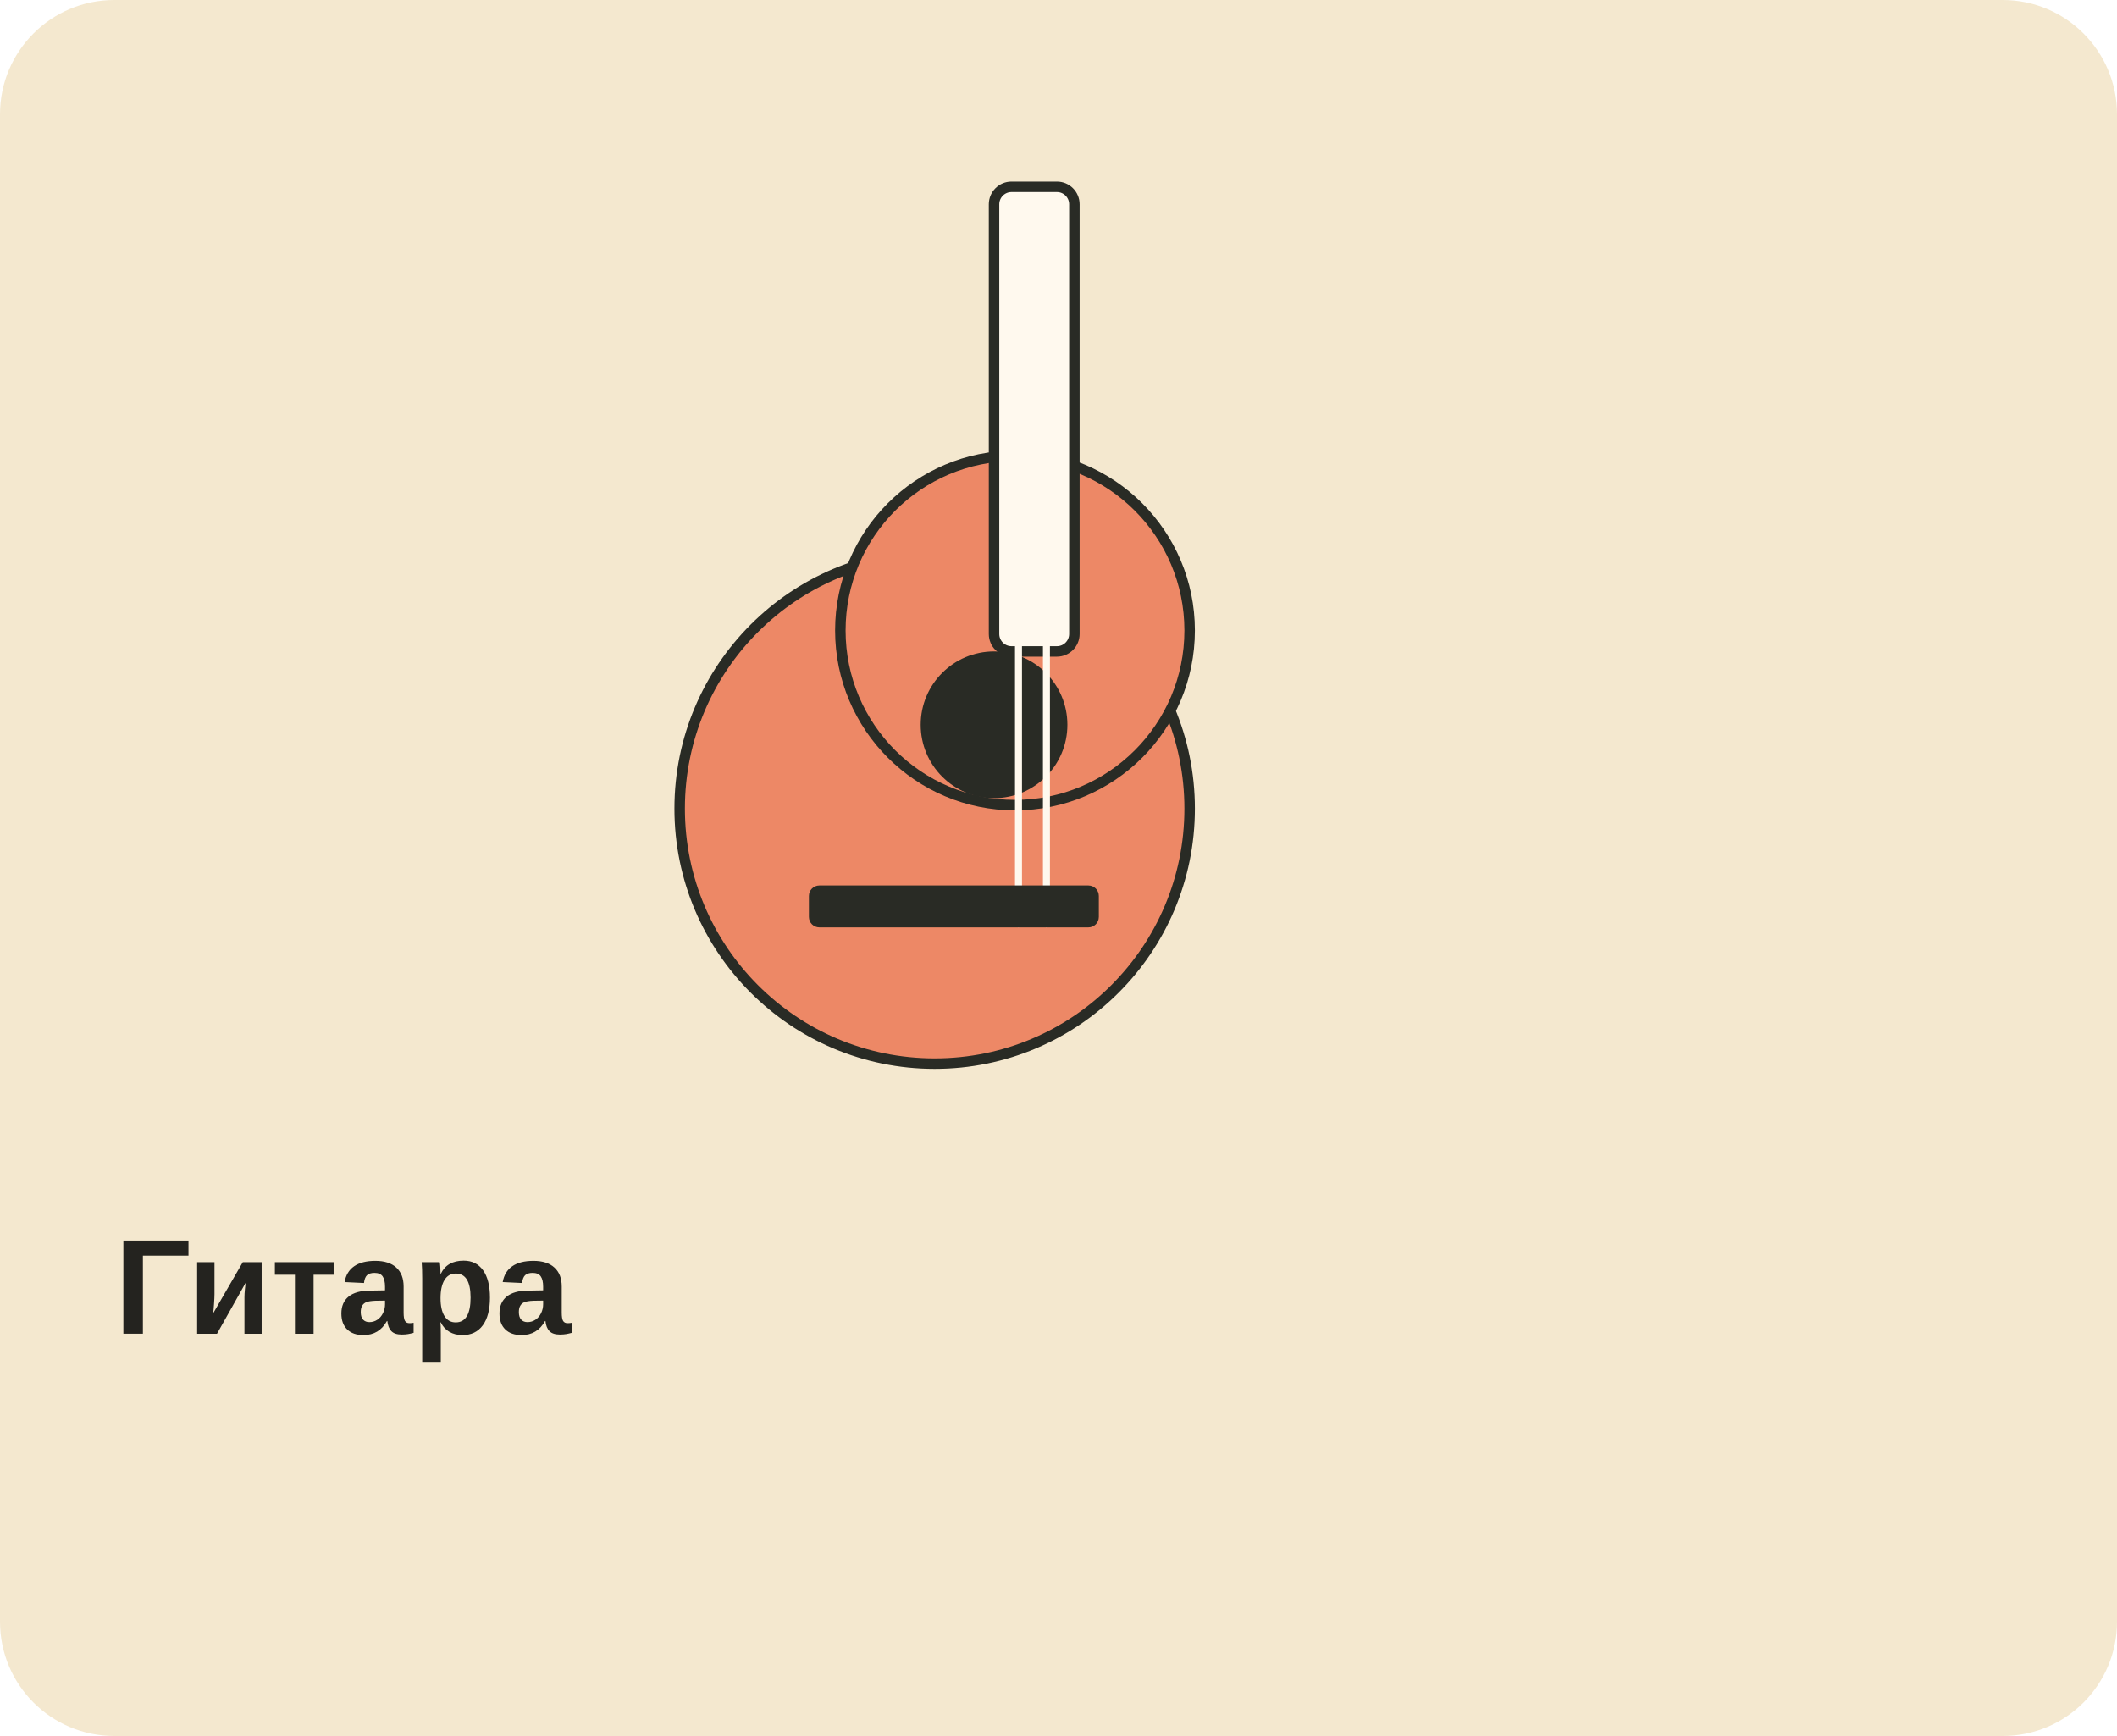
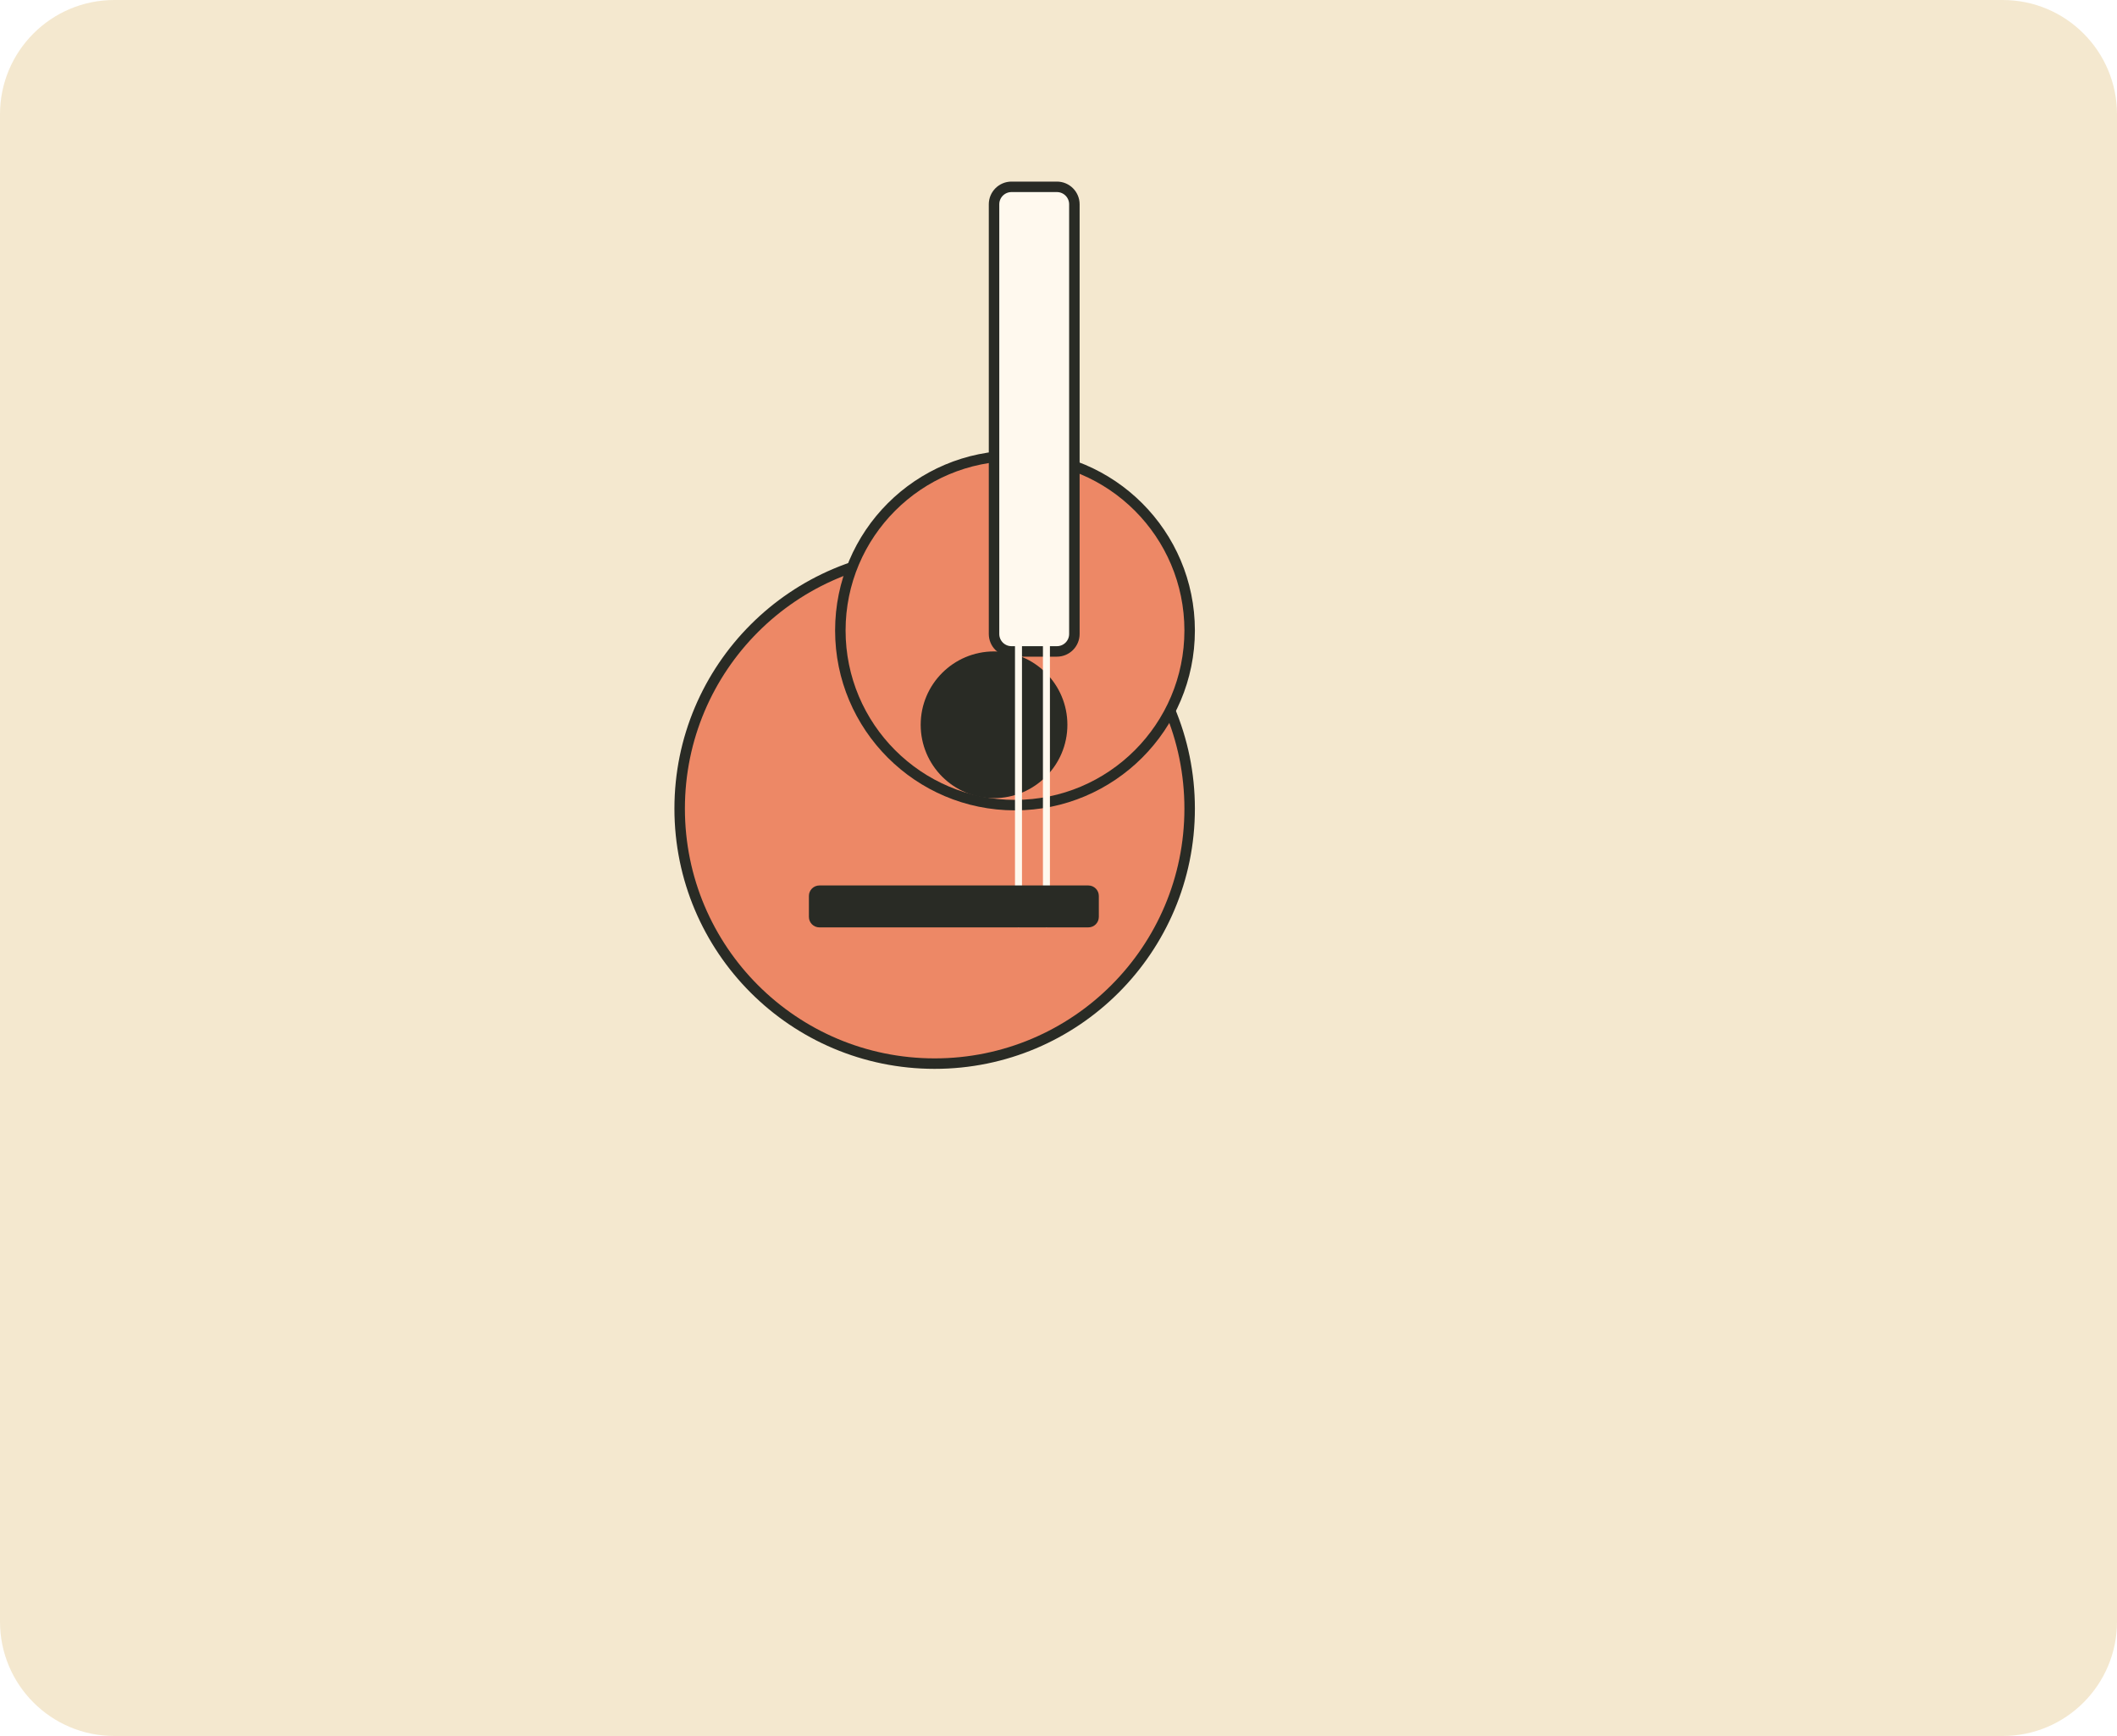
<svg xmlns="http://www.w3.org/2000/svg" width="1000" height="820" viewBox="0 0 1000 820">
  <rect width="1000" height="820" rx="54" fill="#F4E8CF" />
  <g transform="translate(260 80) scale(1.65)">
    <circle cx="110" cy="183" r="73" fill="#ed8866" stroke="#292b25" stroke-width="3" />
    <circle cx="133" cy="132" r="50" fill="#ed8866" stroke="#292b25" stroke-width="3" />
    <rect x="127" y="5" width="23" height="133" rx="5" fill="#fff9ee" stroke="#292b25" stroke-width="3" />
    <circle cx="127" cy="159" r="21" fill="#292b25" />
    <path d="M134 8v208m8-208v208" fill="none" stroke="#fff9ee" stroke-width="2" stroke-linecap="round" stroke-linejoin="round" />
    <rect x="74" y="205" width="83" height="12" rx="3" fill="#292b25" />
  </g>
-   <text x="54" y="630" font-family="Arial,sans-serif" font-size="64" font-weight="700" fill="#24231f">Гитара</text>
</svg>
